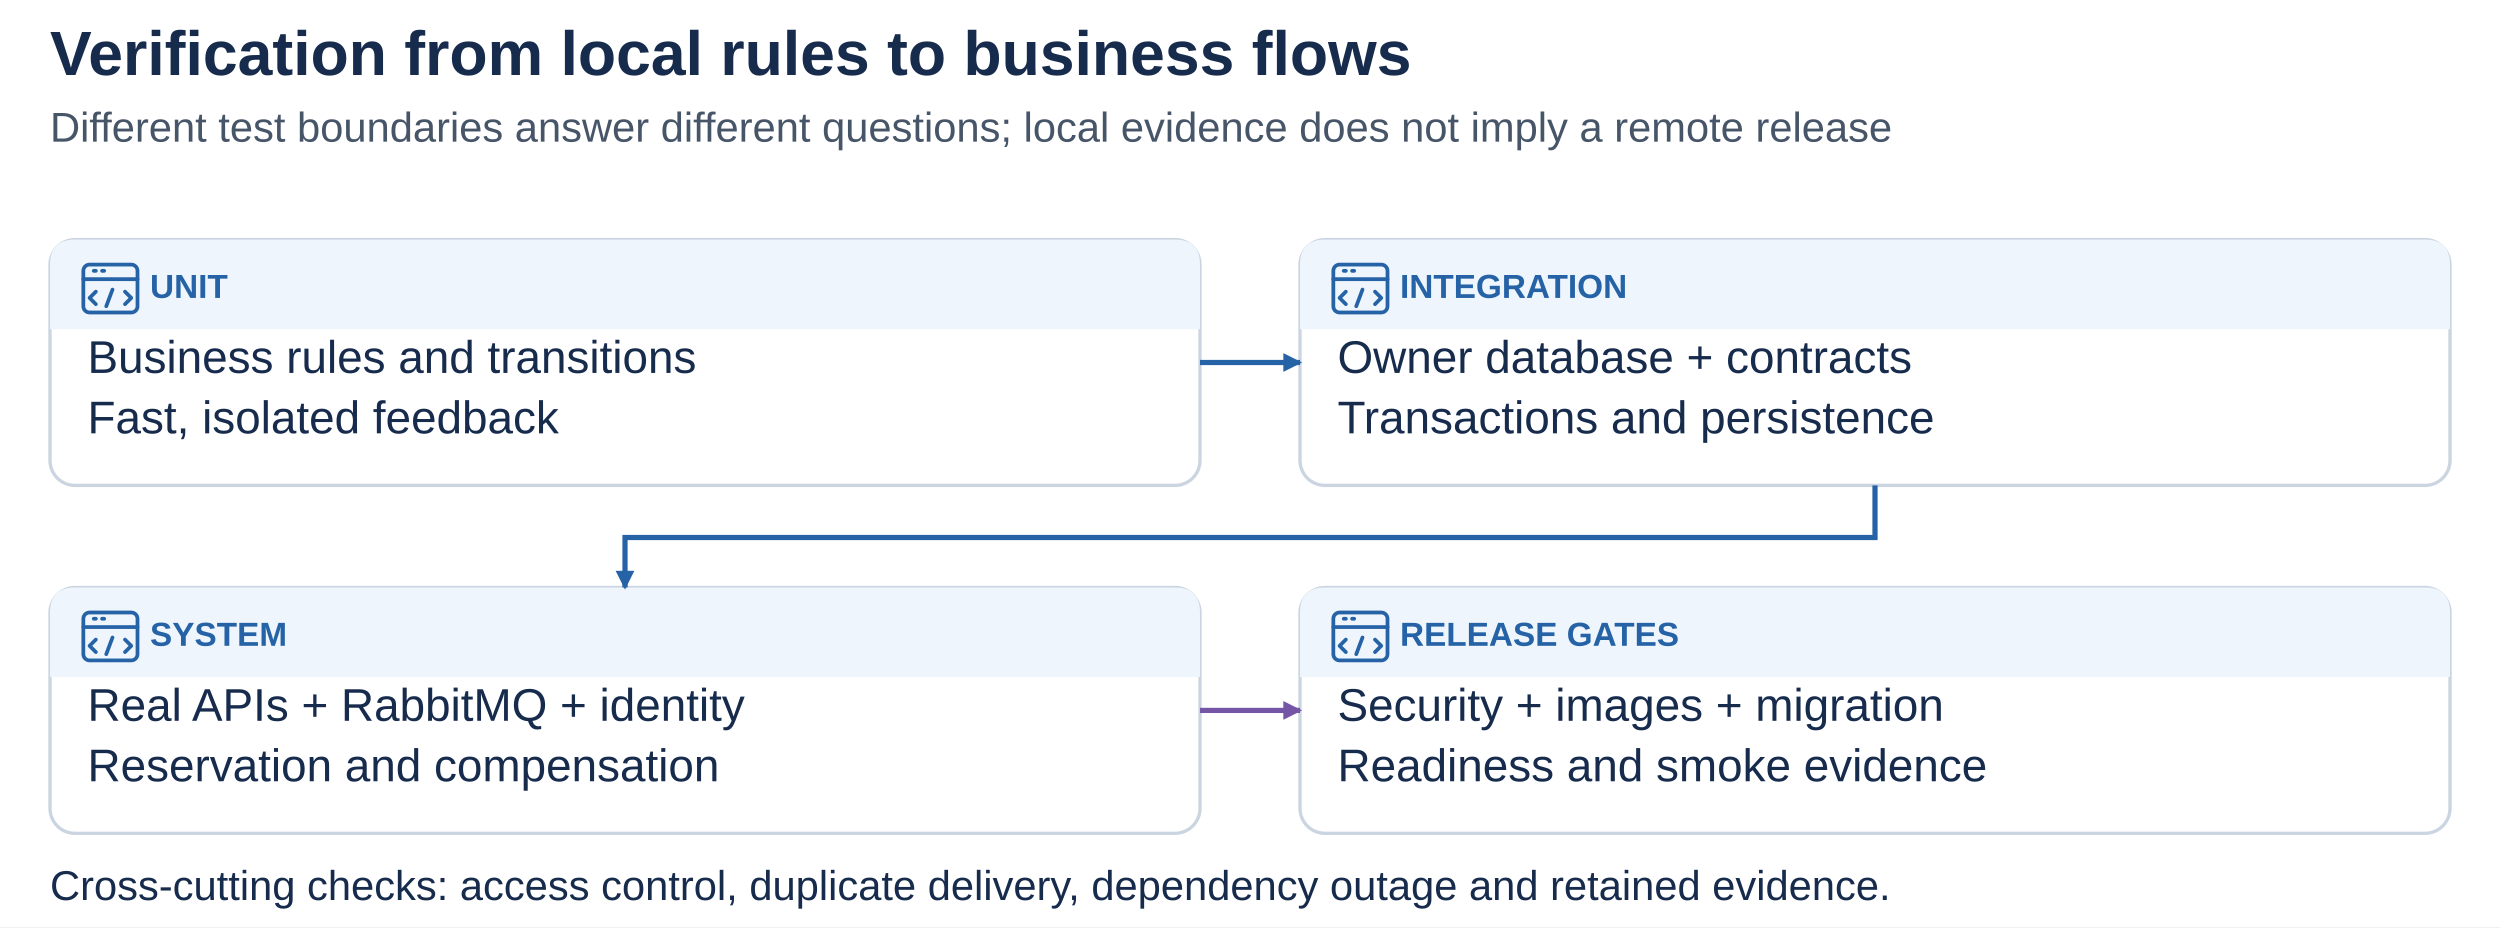
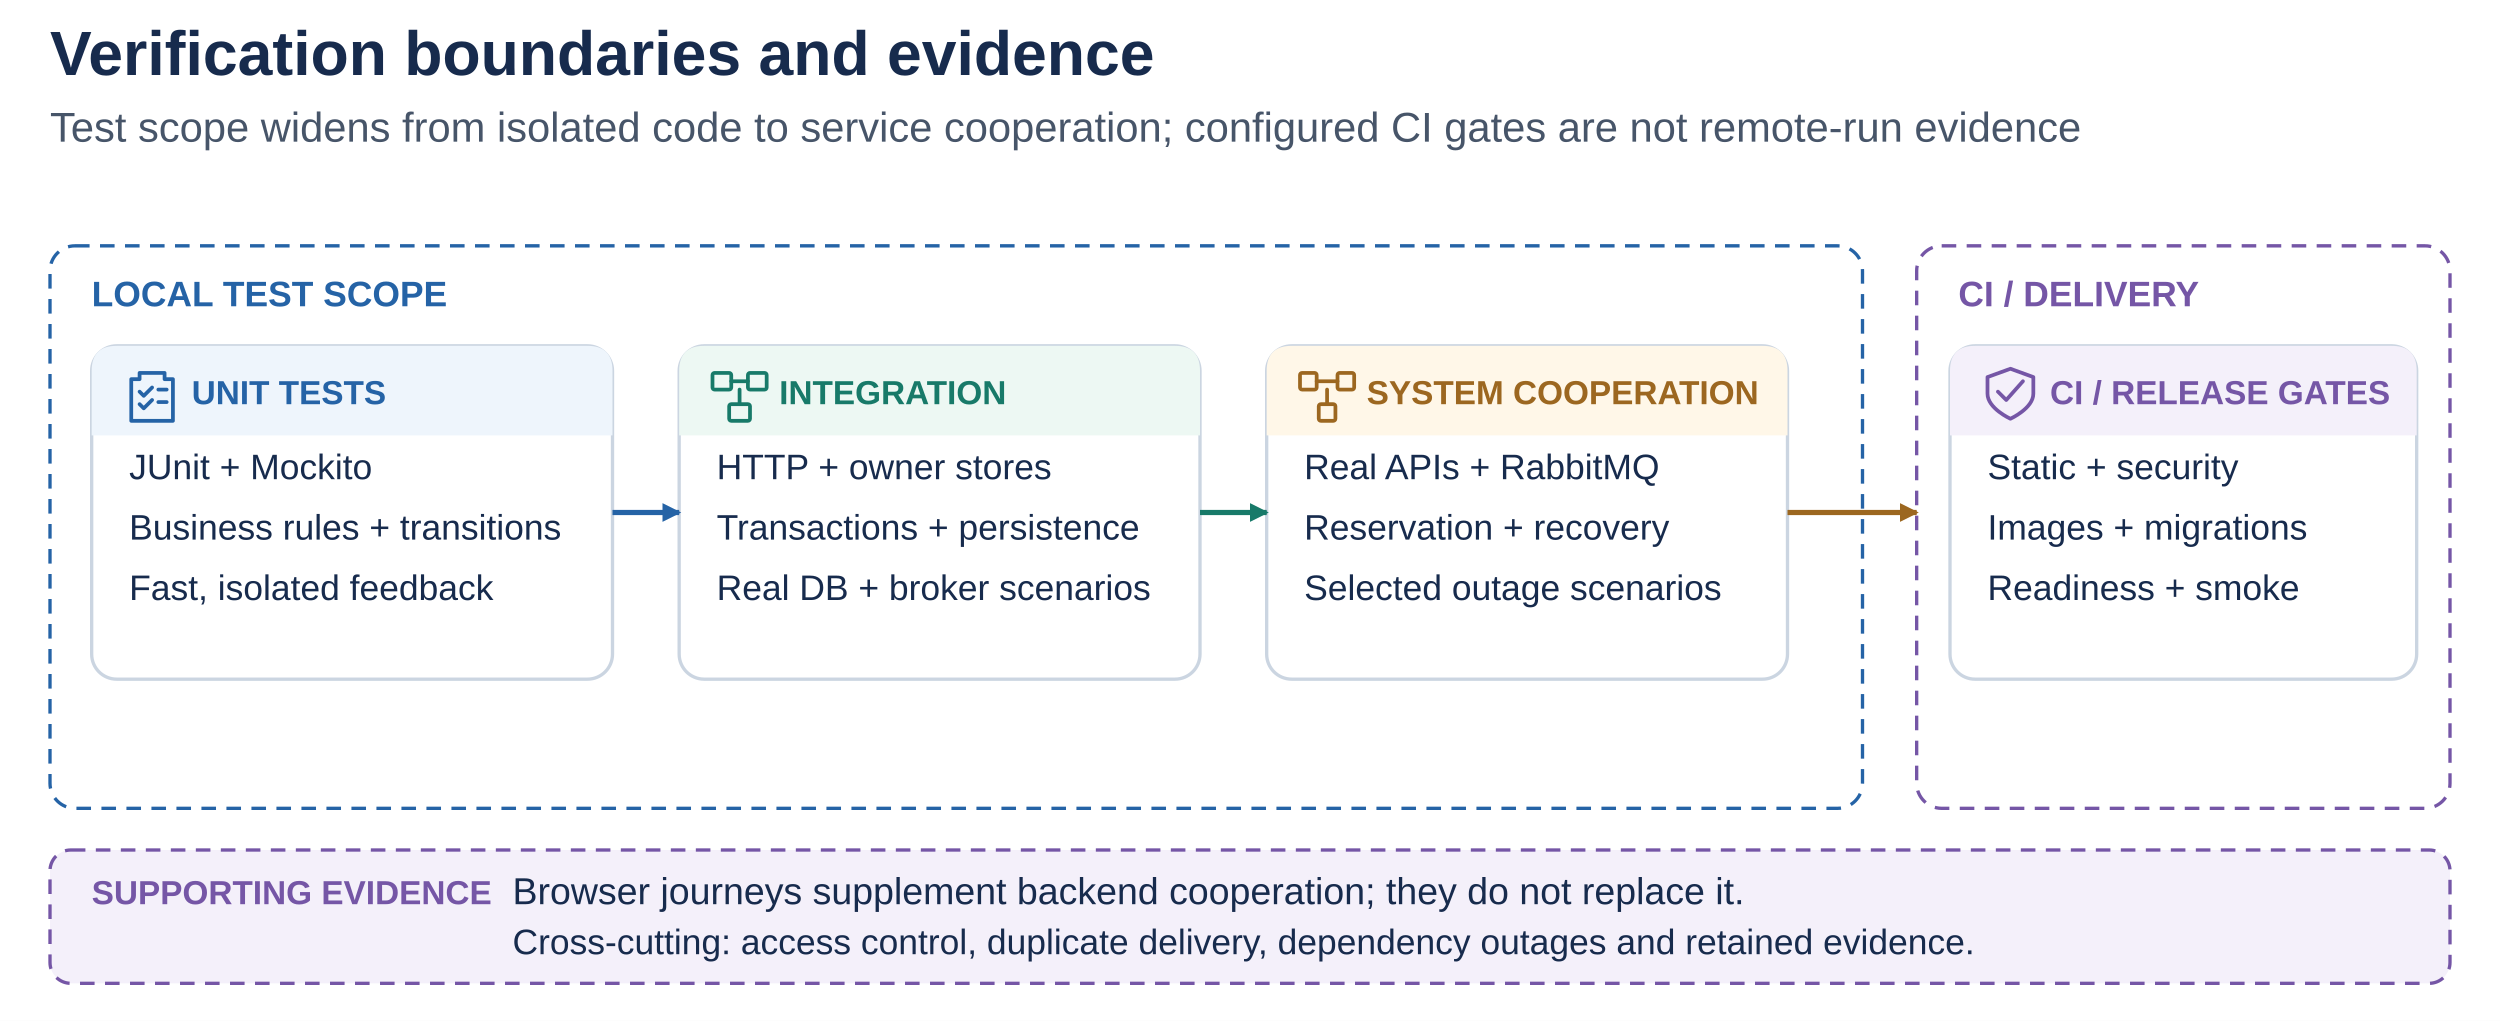
- <svg xmlns="http://www.w3.org/2000/svg" width="1200" height="445" viewBox="0 0 1200 445" role="img" aria-labelledby="title desc">
+ <svg xmlns="http://www.w3.org/2000/svg" width="1200" height="490" viewBox="0 0 1200 490" role="img" aria-labelledby="title desc">
  <defs>
    <marker id="arrow-172b4d" markerWidth="9" markerHeight="9" refX="8" refY="4.5" orient="auto" markerUnits="userSpaceOnUse">
      <path d="M0,0 L9,4.5 L0,9 Z" fill="#172b4d" />
    </marker>
    <marker id="arrow-2563a6" markerWidth="9" markerHeight="9" refX="8" refY="4.5" orient="auto" markerUnits="userSpaceOnUse">
      <path d="M0,0 L9,4.5 L0,9 Z" fill="#2563a6" />
    </marker>
    <marker id="arrow-187a69" markerWidth="9" markerHeight="9" refX="8" refY="4.5" orient="auto" markerUnits="userSpaceOnUse">
      <path d="M0,0 L9,4.5 L0,9 Z" fill="#187a69" />
    </marker>
    <marker id="arrow-7556a6" markerWidth="9" markerHeight="9" refX="8" refY="4.5" orient="auto" markerUnits="userSpaceOnUse">
      <path d="M0,0 L9,4.5 L0,9 Z" fill="#7556a6" />
    </marker>
    <marker id="arrow-9c6720" markerWidth="9" markerHeight="9" refX="8" refY="4.5" orient="auto" markerUnits="userSpaceOnUse">
      <path d="M0,0 L9,4.5 L0,9 Z" fill="#9c6720" />
    </marker>
  </defs>
  <style>text{font-family:Arial,Helvetica,sans-serif} .body{font-size:22px;fill:#172b4d}.small{font-size:19px;fill:#475569}.heading{font-size:19px;font-weight:700;letter-spacing:.5px}</style>
-   <rect width="1200" height="445" fill="white" />
-   <text x="24" y="36" font-size="30" fill="#172b4d" font-weight="700" text-anchor="start">Verification from local rules to business flows</text>
-   <text x="24" y="68" font-size="20" fill="#475569" font-weight="400" text-anchor="start">Different test boundaries answer different questions; local evidence does not imply a remote release</text>
-   <rect x="24" y="115" width="552" height="118" rx="12" fill="#ffffff" stroke="#cbd5e1" stroke-width="1.6" />
-   <path d="M36,115 H564 Q576,115 576,127 V158 H24 V127 Q24,115 36,115Z" fill="#eef5fc" />
-   <g transform="translate(39 125)" fill="none" stroke="#2563a6" stroke-width="1.8" stroke-linecap="round" stroke-linejoin="round">
-     <rect x="1" y="2" width="26" height="23" rx="3" />
-     <path d="M1 9h26M6 5h1m3 0h1M7 15l-3 3 3 3m14-6 3 3-3 3m-6-7-3 8" />
+   <rect width="1200" height="490" fill="white" />
+   <text x="24" y="36" font-size="30" fill="#172b4d" font-weight="700" text-anchor="start">Verification boundaries and evidence</text>
+   <text x="24" y="68" font-size="20" fill="#475569" font-weight="400" text-anchor="start">Test scope widens from isolated code to service cooperation; configured CI gates are not remote-run evidence</text>
+   <rect x="24" y="118" width="870" height="270" rx="12" fill="#ffffff" stroke="#2563a6" stroke-width="1.6" stroke-dasharray="7 5" />
+   <text x="44" y="147" font-size="17" fill="#2563a6" font-weight="700" text-anchor="start">LOCAL TEST SCOPE</text>
+   <rect x="920" y="118" width="256" height="270" rx="12" fill="#ffffff" stroke="#7556a6" stroke-width="1.6" stroke-dasharray="7 5" />
+   <text x="940" y="147" font-size="17" fill="#7556a6" font-weight="700" text-anchor="start">CI / DELIVERY</text>
+   <rect x="44" y="166" width="250" height="160" rx="12" fill="#ffffff" stroke="#cbd5e1" stroke-width="1.6" />
+   <path d="M56,166 H282 Q294,166 294,178 V209 H44 V178 Q44,166 56,166Z" fill="#eef5fc" />
+   <g transform="translate(59 176)" fill="none" stroke="#2563a6" stroke-width="1.8" stroke-linecap="round" stroke-linejoin="round">
+     <path d="M8 3h12v3h4v20H4V6h4Z" />
+     <path d="m8 12 2 2 4-4m3 1h4m-13 7 2 2 4-4m3 1h4" />
  </g>
-   <text x="72" y="143" font-size="16" fill="#2563a6" font-weight="700" text-anchor="start">UNIT</text>
-   <text x="42" y="179" font-size="22" fill="#172b4d" font-weight="400" text-anchor="start">Business rules and transitions</text>
-   <text x="42" y="208" font-size="22" fill="#172b4d" font-weight="400" text-anchor="start">Fast, isolated feedback</text>
-   <rect x="624" y="115" width="552" height="118" rx="12" fill="#ffffff" stroke="#cbd5e1" stroke-width="1.6" />
-   <path d="M636,115 H1164 Q1176,115 1176,127 V158 H624 V127 Q624,115 636,115Z" fill="#eef5fc" />
-   <g transform="translate(639 125)" fill="none" stroke="#2563a6" stroke-width="1.8" stroke-linecap="round" stroke-linejoin="round">
-     <rect x="1" y="2" width="26" height="23" rx="3" />
-     <path d="M1 9h26M6 5h1m3 0h1M7 15l-3 3 3 3m14-6 3 3-3 3m-6-7-3 8" />
+   <text x="92" y="194" font-size="16" fill="#2563a6" font-weight="700" text-anchor="start">UNIT TESTS</text>
+   <text x="62" y="230" font-size="17" fill="#172b4d" font-weight="400" text-anchor="start">JUnit + Mockito</text>
+   <text x="62" y="259" font-size="17" fill="#172b4d" font-weight="400" text-anchor="start">Business rules + transitions</text>
+   <text x="62" y="288" font-size="17" fill="#172b4d" font-weight="400" text-anchor="start">Fast, isolated feedback</text>
+   <rect x="326" y="166" width="250" height="160" rx="12" fill="#ffffff" stroke="#cbd5e1" stroke-width="1.6" />
+   <path d="M338,166 H564 Q576,166 576,178 V209 H326 V178 Q326,166 338,166Z" fill="#edf8f3" />
+   <g transform="translate(341 176)" fill="none" stroke="#187a69" stroke-width="1.8" stroke-linecap="round" stroke-linejoin="round">
+     <rect x="1" y="3" width="9" height="8" rx="1" />
+     <rect x="18" y="3" width="9" height="8" rx="1" />
+     <rect x="9" y="18" width="10" height="8" rx="1" />
+     <path d="M10 7h8m-4 4v7" />
  </g>
-   <text x="672" y="143" font-size="16" fill="#2563a6" font-weight="700" text-anchor="start">INTEGRATION</text>
-   <text x="642" y="179" font-size="22" fill="#172b4d" font-weight="400" text-anchor="start">Owner database + contracts</text>
-   <text x="642" y="208" font-size="22" fill="#172b4d" font-weight="400" text-anchor="start">Transactions and persistence</text>
-   <rect x="24" y="282" width="552" height="118" rx="12" fill="#ffffff" stroke="#cbd5e1" stroke-width="1.6" />
-   <path d="M36,282 H564 Q576,282 576,294 V325 H24 V294 Q24,282 36,282Z" fill="#eef5fc" />
-   <g transform="translate(39 292)" fill="none" stroke="#2563a6" stroke-width="1.8" stroke-linecap="round" stroke-linejoin="round">
-     <rect x="1" y="2" width="26" height="23" rx="3" />
-     <path d="M1 9h26M6 5h1m3 0h1M7 15l-3 3 3 3m14-6 3 3-3 3m-6-7-3 8" />
+   <text x="374" y="194" font-size="16" fill="#187a69" font-weight="700" text-anchor="start">INTEGRATION</text>
+   <text x="344" y="230" font-size="17" fill="#172b4d" font-weight="400" text-anchor="start">HTTP + owner stores</text>
+   <text x="344" y="259" font-size="17" fill="#172b4d" font-weight="400" text-anchor="start">Transactions + persistence</text>
+   <text x="344" y="288" font-size="17" fill="#172b4d" font-weight="400" text-anchor="start">Real DB + broker scenarios</text>
+   <rect x="608" y="166" width="250" height="160" rx="12" fill="#ffffff" stroke="#cbd5e1" stroke-width="1.6" />
+   <path d="M620,166 H846 Q858,166 858,178 V209 H608 V178 Q608,166 620,166Z" fill="#fff7e8" />
+   <g transform="translate(623 176)" fill="none" stroke="#9c6720" stroke-width="1.8" stroke-linecap="round" stroke-linejoin="round">
+     <rect x="1" y="3" width="8" height="8" rx="1" />
+     <rect x="19" y="3" width="8" height="8" rx="1" />
+     <rect x="10" y="18" width="8" height="8" rx="1" />
+     <path d="M9 7h10m-5 4v7" />
  </g>
-   <text x="72" y="310" font-size="16" fill="#2563a6" font-weight="700" text-anchor="start">SYSTEM</text>
-   <text x="42" y="346" font-size="22" fill="#172b4d" font-weight="400" text-anchor="start">Real APIs + RabbitMQ + identity</text>
-   <text x="42" y="375" font-size="22" fill="#172b4d" font-weight="400" text-anchor="start">Reservation and compensation</text>
-   <rect x="624" y="282" width="552" height="118" rx="12" fill="#ffffff" stroke="#cbd5e1" stroke-width="1.6" />
-   <path d="M636,282 H1164 Q1176,282 1176,294 V325 H624 V294 Q624,282 636,282Z" fill="#eef5fc" />
-   <g transform="translate(639 292)" fill="none" stroke="#2563a6" stroke-width="1.8" stroke-linecap="round" stroke-linejoin="round">
-     <rect x="1" y="2" width="26" height="23" rx="3" />
-     <path d="M1 9h26M6 5h1m3 0h1M7 15l-3 3 3 3m14-6 3 3-3 3m-6-7-3 8" />
+   <text x="656" y="194" font-size="16" fill="#9c6720" font-weight="700" text-anchor="start">SYSTEM COOPERATION</text>
+   <text x="626" y="230" font-size="17" fill="#172b4d" font-weight="400" text-anchor="start">Real APIs + RabbitMQ</text>
+   <text x="626" y="259" font-size="17" fill="#172b4d" font-weight="400" text-anchor="start">Reservation + recovery</text>
+   <text x="626" y="288" font-size="17" fill="#172b4d" font-weight="400" text-anchor="start">Selected outage scenarios</text>
+   <rect x="936" y="166" width="224" height="160" rx="12" fill="#ffffff" stroke="#cbd5e1" stroke-width="1.6" />
+   <path d="M948,166 H1148 Q1160,166 1160,178 V209 H936 V178 Q936,166 948,166Z" fill="#f4f0fa" />
+   <g transform="translate(951 176)" fill="none" stroke="#7556a6" stroke-width="1.8" stroke-linecap="round" stroke-linejoin="round">
+     <path d="m14 1 11 4v8c0 7-11 12-11 12S3 20 3 13V5Z" />
+     <path d="m8 12 4 4 8-9" />
  </g>
-   <text x="672" y="310" font-size="16" fill="#2563a6" font-weight="700" text-anchor="start">RELEASE GATES</text>
-   <text x="642" y="346" font-size="22" fill="#172b4d" font-weight="400" text-anchor="start">Security + images + migration</text>
-   <text x="642" y="375" font-size="22" fill="#172b4d" font-weight="400" text-anchor="start">Readiness and smoke evidence</text>
-   <polyline points="576,174 624,174" fill="none" stroke="#2563a6" stroke-width="2.5" marker-end="url(#arrow-2563a6)" />
-   <polyline points="900,233 900,258 300,258 300,282" fill="none" stroke="#2563a6" stroke-width="2.5" marker-end="url(#arrow-2563a6)" />
-   <polyline points="576,341 624,341" fill="none" stroke="#7556a6" stroke-width="2.5" marker-end="url(#arrow-7556a6)" />
-   <text x="24" y="432" font-size="20" fill="#172b4d" font-weight="400" text-anchor="start">Cross-cutting checks: access control, duplicate delivery, dependency outage and retained evidence.</text>
+   <text x="984" y="194" font-size="16" fill="#7556a6" font-weight="700" text-anchor="start">CI / RELEASE GATES</text>
+   <text x="954" y="230" font-size="17" fill="#172b4d" font-weight="400" text-anchor="start">Static + security</text>
+   <text x="954" y="259" font-size="17" fill="#172b4d" font-weight="400" text-anchor="start">Images + migrations</text>
+   <text x="954" y="288" font-size="17" fill="#172b4d" font-weight="400" text-anchor="start">Readiness + smoke</text>
+   <polyline points="294,246 326,246" fill="none" stroke="#2563a6" stroke-width="2.5" marker-end="url(#arrow-2563a6)" />
+   <polyline points="576,246 608,246" fill="none" stroke="#187a69" stroke-width="2.5" marker-end="url(#arrow-187a69)" />
+   <polyline points="858,246 920,246" fill="none" stroke="#9c6720" stroke-width="2.5" marker-end="url(#arrow-9c6720)" />
+   <rect x="24" y="408" width="1152" height="64" rx="10" fill="#f4f0fa" stroke="#7556a6" stroke-width="1.6" stroke-dasharray="7 5" />
+   <text x="44" y="434" font-size="16" fill="#7556a6" font-weight="700" text-anchor="start">SUPPORTING EVIDENCE</text>
+   <text x="246" y="434" font-size="18" fill="#172b4d" font-weight="400" text-anchor="start">Browser journeys supplement backend cooperation; they do not replace it.</text>
+   <text x="246" y="458" font-size="17" fill="#172b4d" font-weight="400" text-anchor="start">Cross-cutting: access control, duplicate delivery, dependency outages and retained evidence.</text>
</svg>
